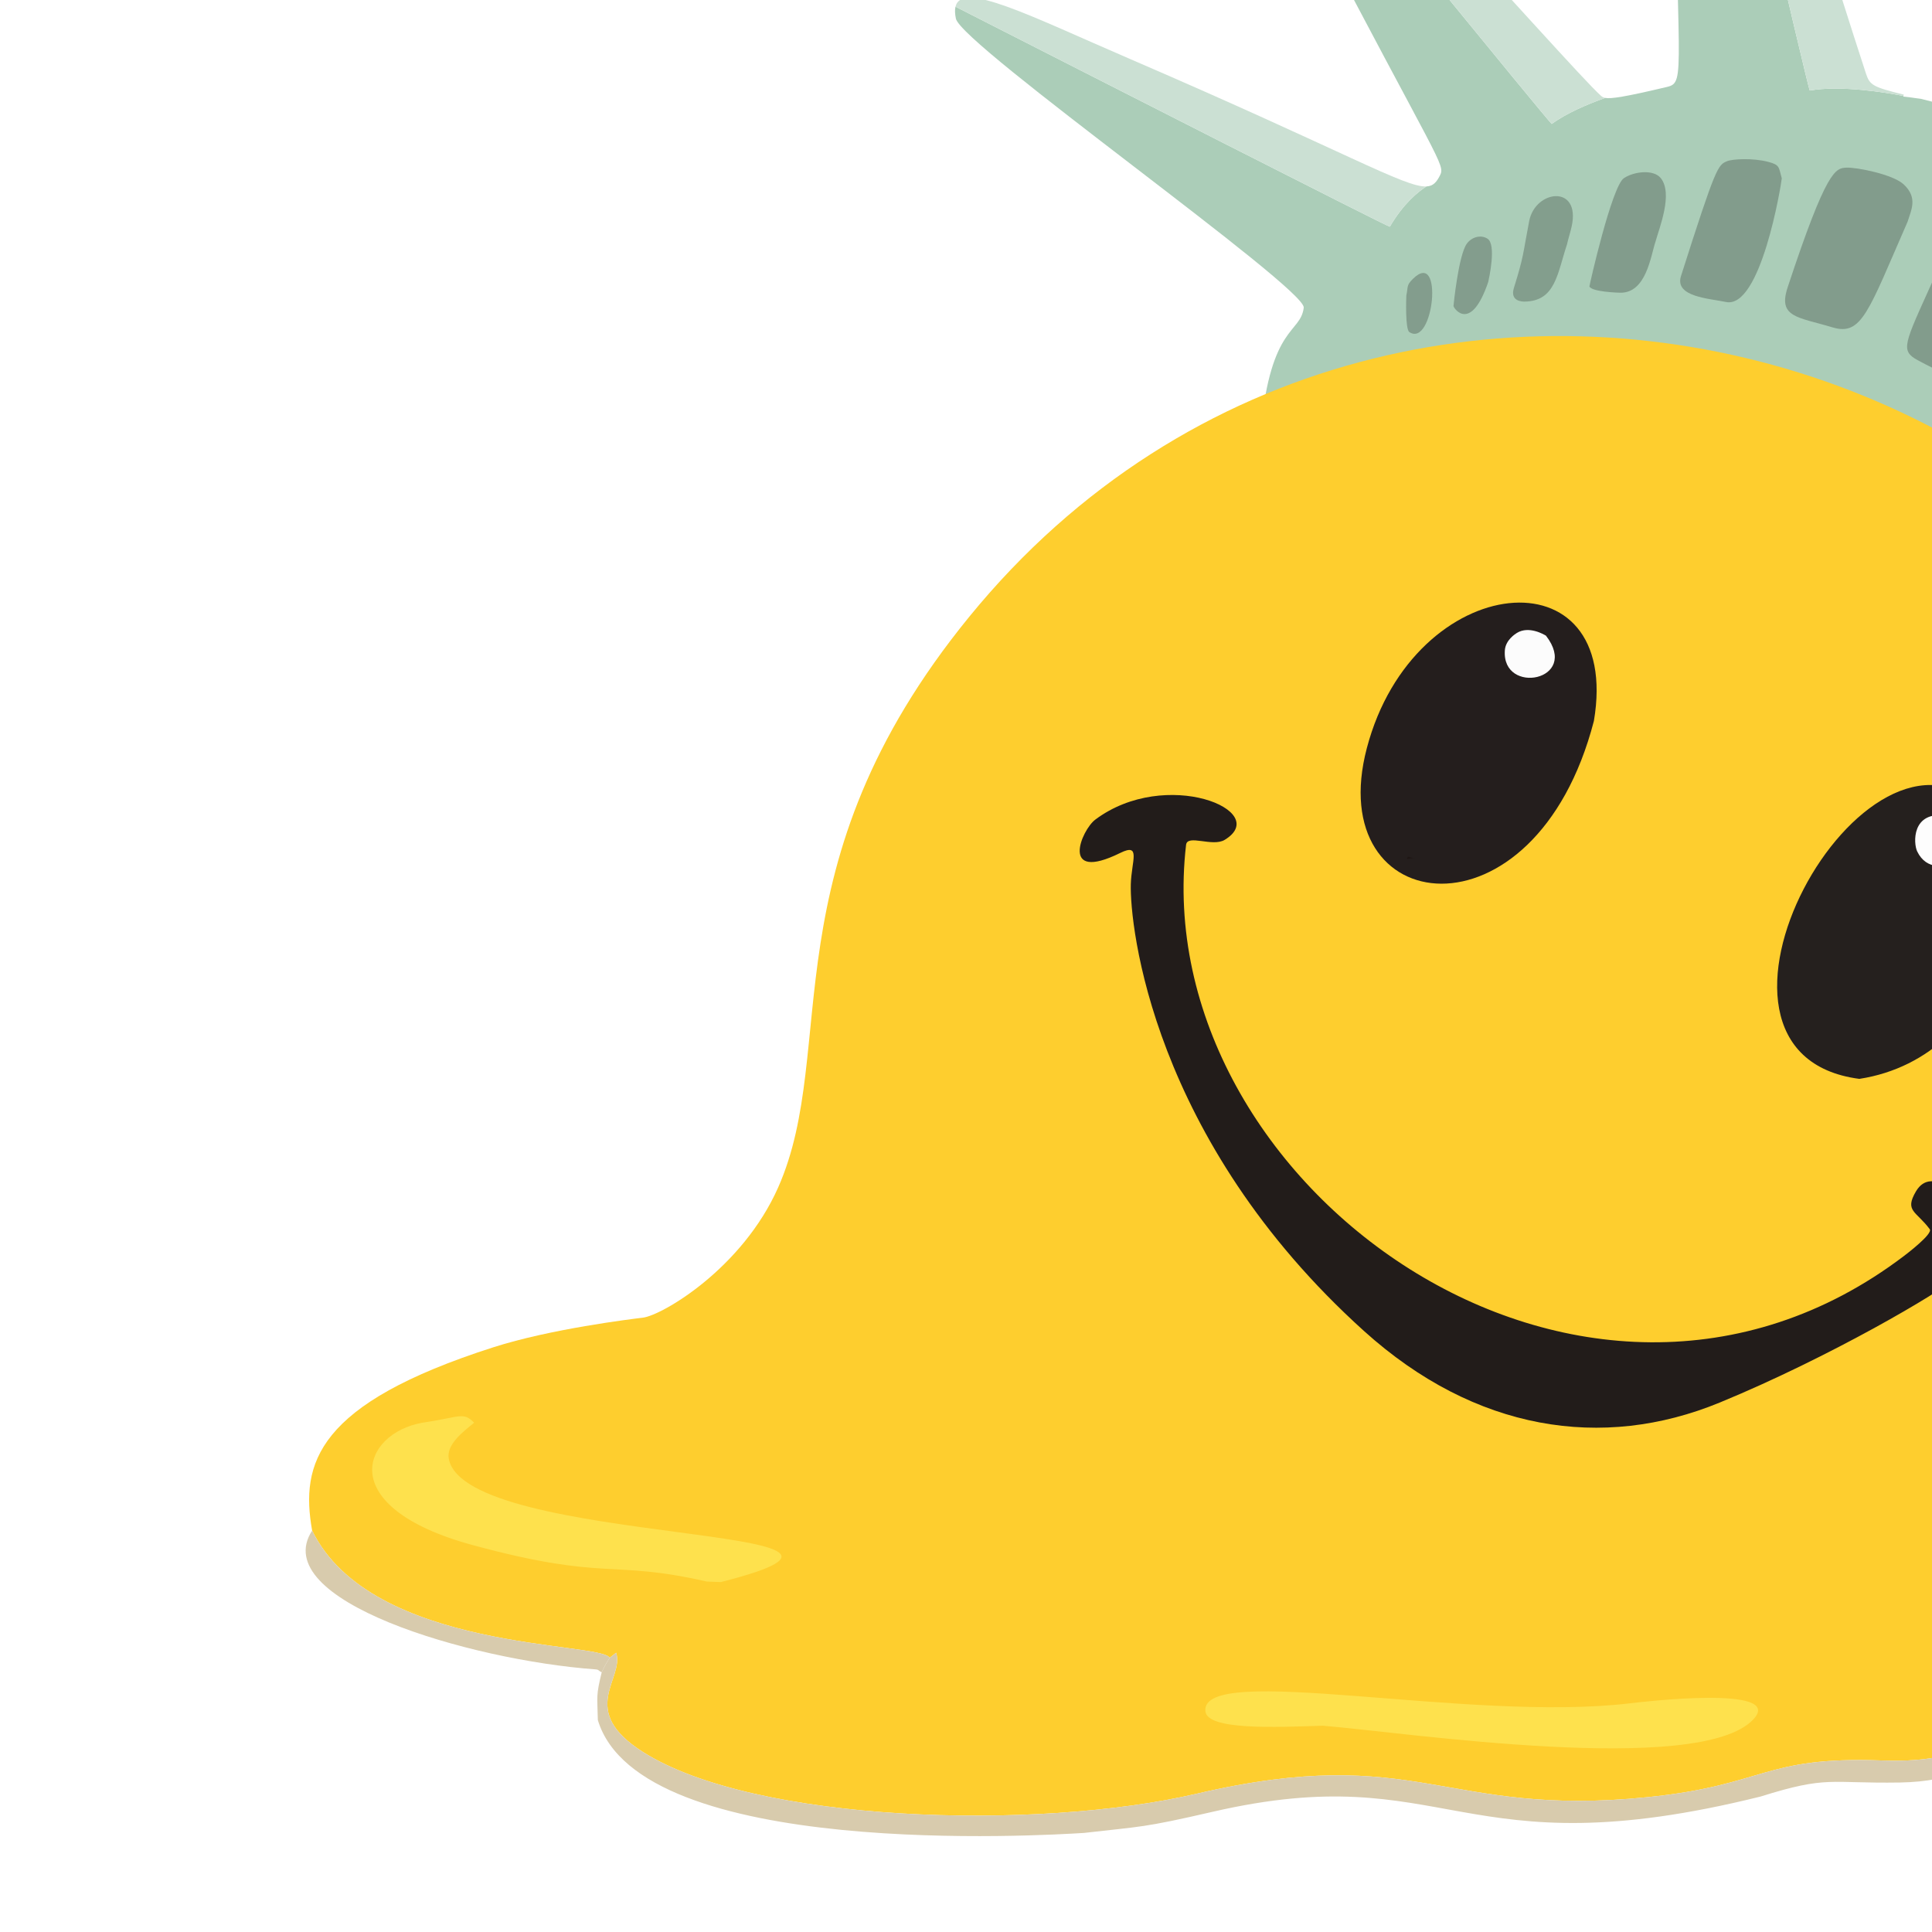
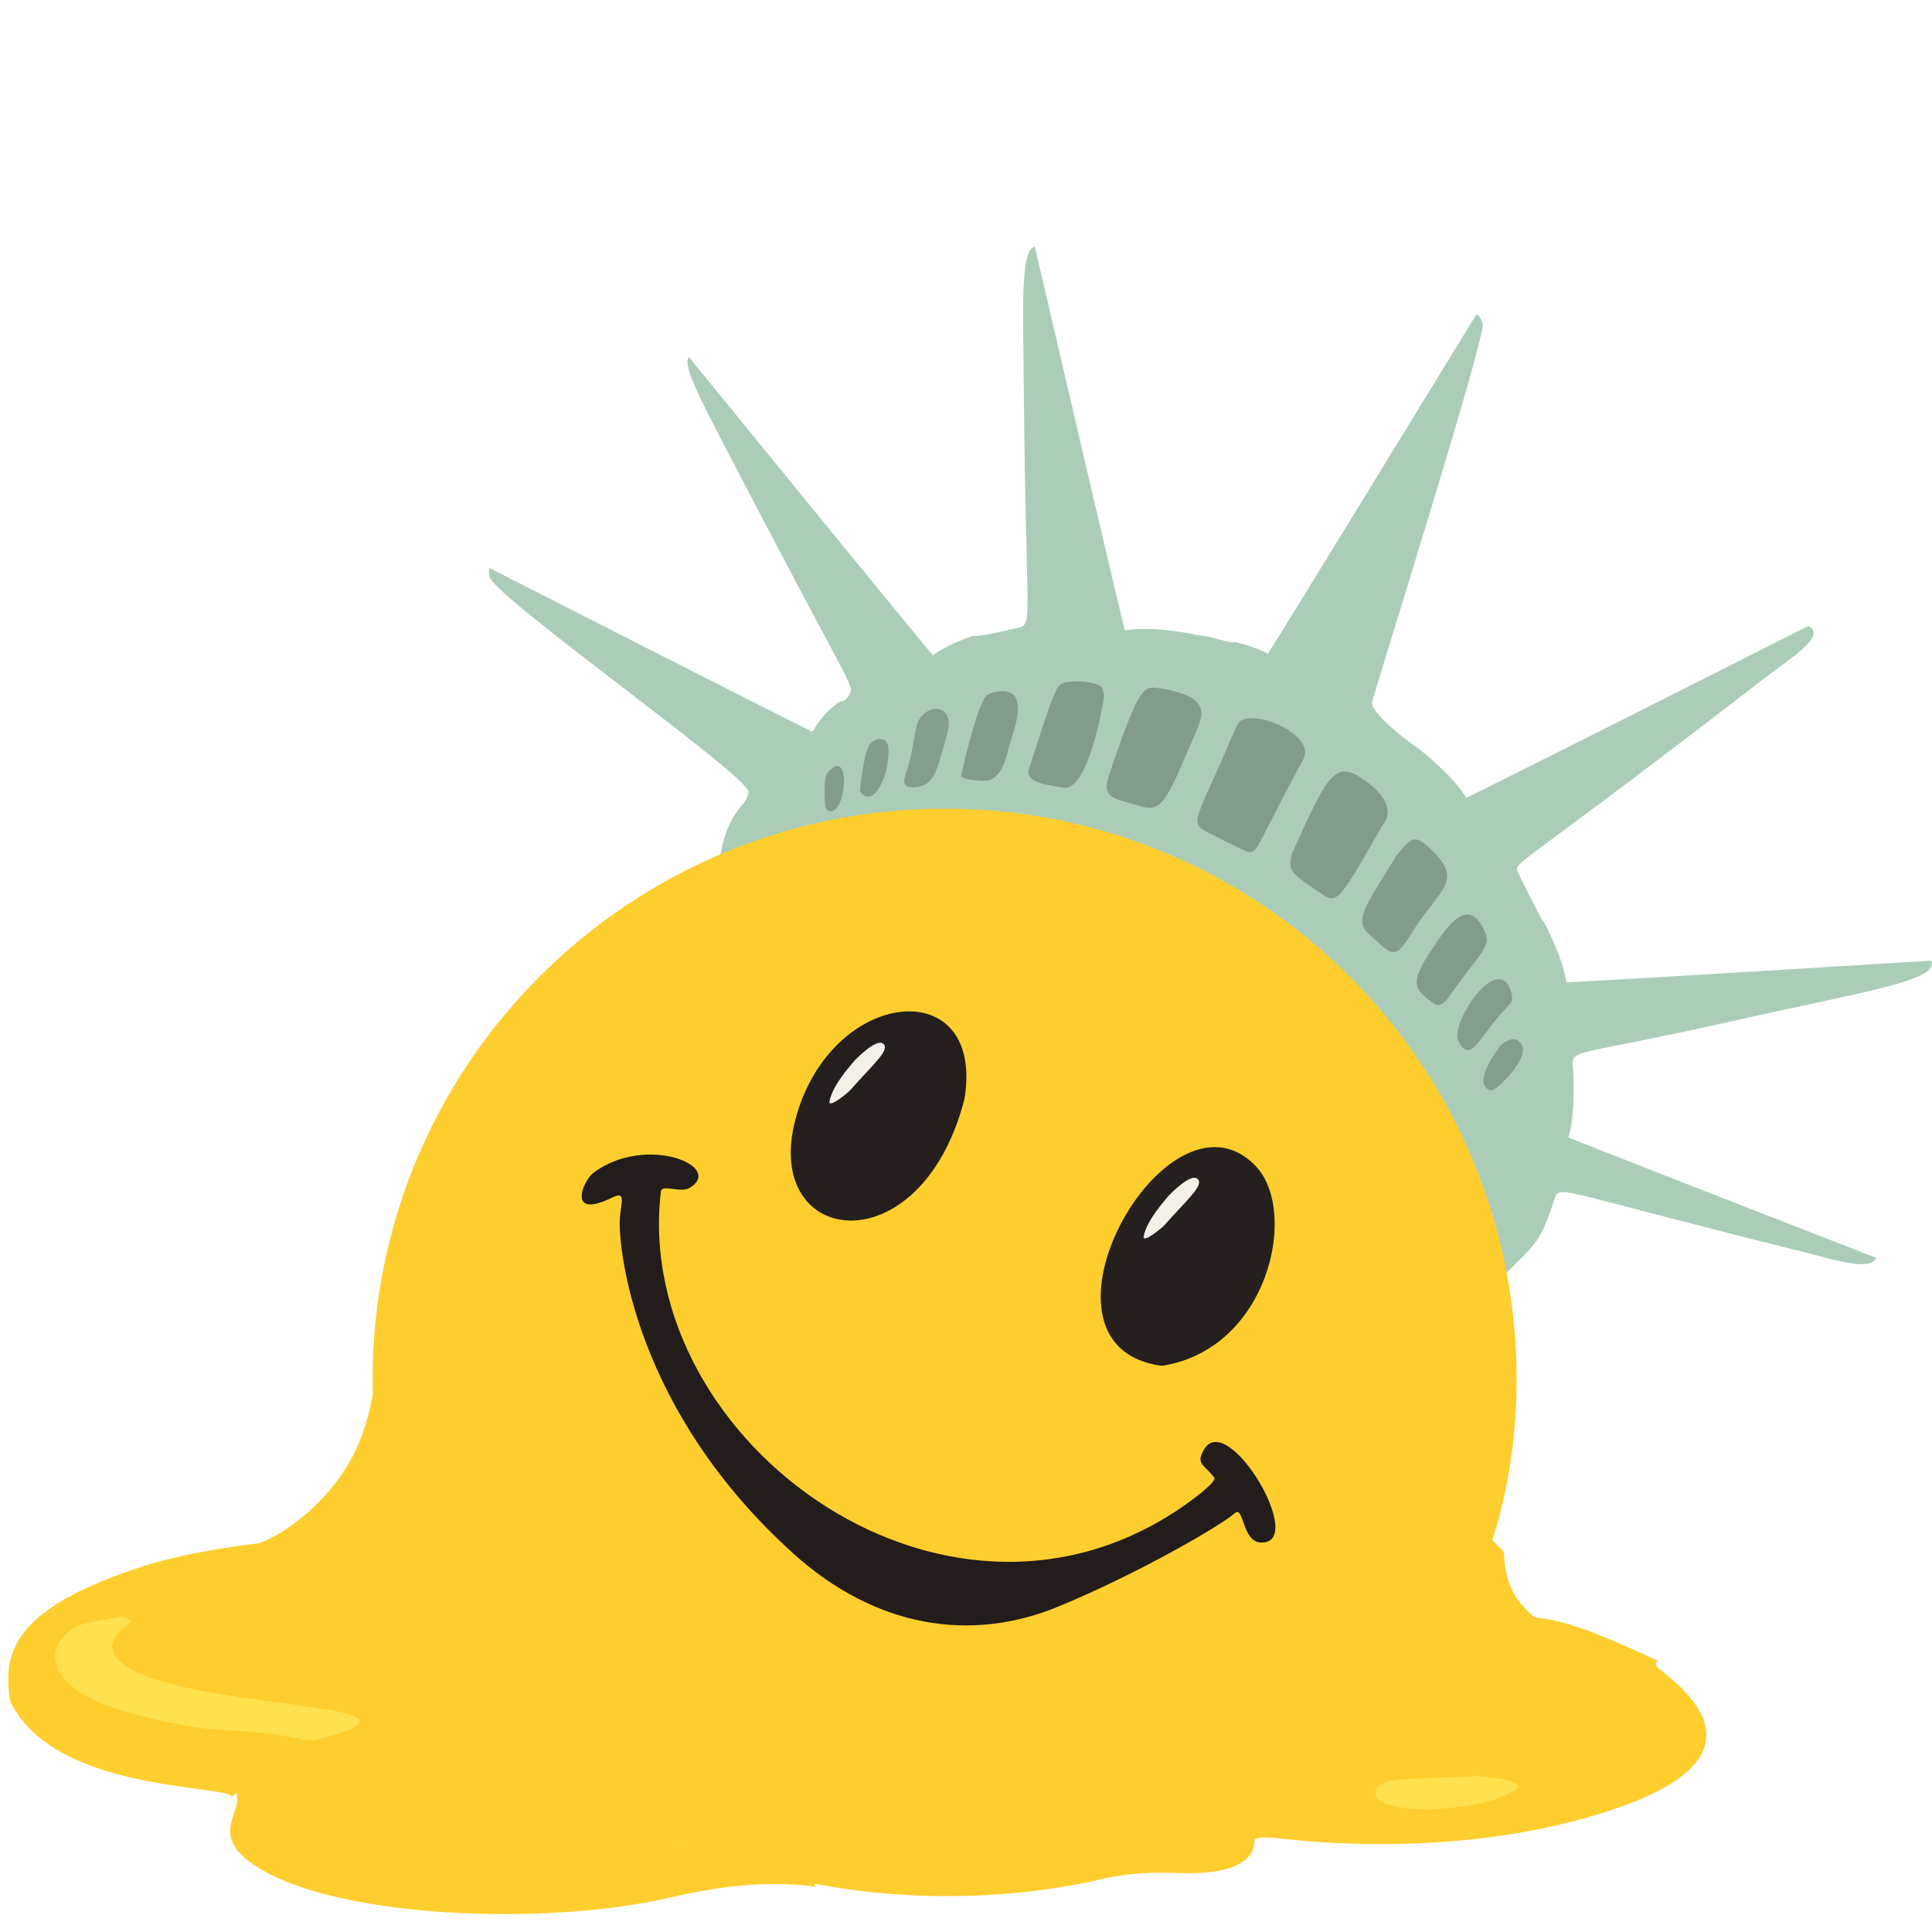
- <svg xmlns="http://www.w3.org/2000/svg" width="32" height="32" viewBox="-200 275 1250 1250" style="fill-rule:evenodd;clip-rule:evenodd;stroke-linejoin:round;stroke-miterlimit:2;overflow:hidden;">
-   <g transform="matrix(1,0,0,1,-429.0117,-1705.5)">
-     <g transform="matrix(1.572823,0.015539,-0.015539,1.572823,68.47555,-1791.941)">
-       <g transform="matrix(1.832551,0.416626,-0.416626,1.832551,95.35139,1692.707)">
-         <path d="M412.073,329.471C413.503,329.056 413.999,328.068 414.395,326.462C415.05,323.807 413.661,324.022 372.962,277.084C352.051,252.967 344.126,244.312 345.439,241.095C368.053,258.419 435.428,310.003 435.59,309.814C438.185,306.789 442.119,303.868 445.658,301.57C446.912,301.51 449.677,300.433 458.293,296.089C462.198,294.12 459.529,292.496 443.956,229.387C437.633,203.767 432.959,187.944 436.946,185.989C448.317,208.835 488.608,289.742 488.843,289.641C495.221,286.895 505.113,286.218 509.064,286.053L509.059,286.193C509.059,286.193 509.654,286.112 510.673,286.004L510.78,286.002L510.778,285.992C511.387,285.929 512.136,285.856 512.993,285.786C514.844,285.803 516.993,285.829 519.499,285.88C520.126,285.893 520.671,285.789 521.195,285.472C524.651,285.508 528.289,285.794 531.292,286.594C531.544,286.661 560.609,197.651 567.922,175.243C568.734,175.426 569.516,176.204 570.305,177.593C572.277,181.063 564.263,290.484 564.464,293.502C564.642,296.186 575.453,301.511 581.162,303.639C584.485,305.197 593.16,309.526 597.886,314.325C598.074,314.515 674.485,250.013 684.069,241.922C690.274,243.348 681.11,252.417 675.913,258.844C618.746,329.552 616.552,328.928 617.347,331.558C617.552,332.232 627.631,343.886 627.847,344.095C627.933,344.178 628.082,344.246 628.29,344.297C630.936,347.314 636.737,354.326 639.069,360.312C639.158,360.54 719.103,336.282 742.012,329.325C745.832,334.494 725.119,342.585 686.488,361.475C648.37,380.115 645.226,379.03 646.453,383.514C646.495,383.665 646.573,383.816 646.684,383.967C647.4,386.215 650.685,397.017 650.229,404.539C650.216,404.756 715.214,413.775 746.51,418.106C745.449,422.401 735.93,421.473 725.5,421.37C653.198,420.657 650.855,418.7 650.524,422.504C649.285,436.74 648.467,436.654 640.964,448.766C640.826,448.988 640.452,449.145 639.856,449.241C634.313,450.132 609.592,445.728 577.681,438.942C569.753,437.257 561.382,435.424 552.751,433.489C526.108,427.516 496.987,420.568 470.793,413.958C462.944,411.977 455.358,410.027 448.18,408.143C421.884,401.239 401.065,395.217 392.871,391.815C390.484,390.824 389.168,390.055 389.1,389.551C385.994,366.787 392.713,367.224 392.089,361.504C391.618,357.187 305.901,322.911 303.382,317.564C302.914,316.571 302.689,315.735 302.691,315.038C334.955,322.861 406.256,340.121 406.323,339.9C408.011,334.311 410.546,331.045 412.073,329.471Z" style="fill:rgb(171,205,184);" />
-         <g transform="matrix(1,0,0,1,1.177686,-2.840601)" opacity="0.25">
-           <path d="M524.138,323.445C525.076,317.998 525.885,313.026 526.387,311.453C528.185,305.824 549.82,308.901 547.445,317.485C539.719,345.408 541.191,347.601 537.501,347.49C536.986,347.475 525.046,344.747 523.583,344.228C519.913,342.928 520.85,340.735 524.138,323.445Z" style="fill:rgb(9,9,9);" />
-           <path d="M515.145,315.449C511.309,336.653 511.202,342.166 504.485,341.763C496.635,341.291 492.332,342.468 492.923,335.53C495.244,308.272 497.116,307.718 499.355,307.055C501.441,306.437 509.577,306.111 512.396,307.699C516.161,309.82 515.312,312.765 515.145,315.449Z" style="fill:rgb(8,8,8);" />
-           <path d="M580.65,338.553C583.398,333.05 583.955,330.845 589.311,333.855C601.637,340.781 595.916,344.367 590.98,357.675C590.395,359.25 589.901,360.858 589.311,362.43C586.922,368.788 584.686,366.214 578.691,363.148C572.977,360.224 574.551,356.769 580.65,338.553Z" style="fill:rgb(10,10,10);" />
-           <path d="M486.156,312.603C486.358,314.031 488.33,341.569 480.513,341.754C476.817,341.842 469.283,343.289 469.64,338.51C471.531,313.246 471.889,312.986 473.643,311.712C474.634,310.991 478.931,309.681 482.48,309.775C485.08,309.843 484.917,310.353 486.156,312.603Z" style="fill:rgb(8,9,8);" />
-           <path d="M595.874,366.629C598.237,360.657 602.205,344.226 610.071,352.925C614.714,358.059 611.705,358.997 605.281,375.411C605.144,375.761 603.803,379.188 601.567,378.294C594.393,375.423 593.989,374.102 595.874,366.629Z" style="fill:rgb(8,9,8);" />
-           <path d="M462.469,332.499C462.164,335.642 463.167,343.99 457.437,345.158C456.906,345.266 451.508,346.365 450.67,345.381C450.603,345.302 450.343,322.854 452.538,320.537C454.445,318.524 458.439,317.164 460.376,318.675C463.821,321.364 462.587,329.284 462.469,332.499Z" style="fill:rgb(8,9,8);" />
-           <path d="M443.764,337.52C443.173,344.239 444.203,350.236 437.59,351.873C437.297,351.945 434.449,352.65 434.662,349.502C435.175,341.922 434.854,342.013 434.531,334.499C434.23,327.471 443.692,324.023 443.849,333.494C443.872,334.836 443.742,336.178 443.764,337.52Z" style="fill:rgb(13,14,13);" />
-           <path d="M622.521,374.513C616.746,384.164 616.187,393.828 610.932,387.174C607.429,382.737 616.12,358.973 622.619,369.417C624.402,372.283 623.124,373.221 622.521,374.513Z" style="fill:rgb(15,16,14);" />
-           <path d="M623.472,385.482C623.716,385.184 625.86,382.575 627.62,383.031C634.315,384.767 626.002,397.729 624.182,399.036C623.3,399.669 617.33,399.577 623.472,385.482Z" style="fill:rgb(14,16,14);" />
-           <path d="M428.894,349.509C427.807,361.081 423.052,357.079 422.719,356.417C422.696,356.371 421.194,345.345 422.397,342.454C423.081,340.811 424.89,339.761 426.563,340.354C428.772,341.137 428.883,348.753 428.894,349.509Z" style="fill:rgb(10,11,12);" />
-           <path d="M412.14,356.554C412.088,354.512 411.606,354.415 412.725,352.639C417.763,344.644 420.607,366.337 414.643,364.195C413.582,363.814 412.265,357.185 412.14,356.554Z" style="fill:rgb(10,12,10);" />
-           <g transform="matrix(2.59544,0.047922,-0.047922,2.59544,-4897.956,-995.8012)">
-             <path d="M2108.127,477.616C2109.739,468.239 2110.146,466.2 2113.674,467.45C2118.947,469.318 2117.257,471.965 2117.233,472.053C2114.768,481.079 2114.529,481.963 2112.766,481.352C2108.486,479.867 2108.09,479.698 2108.127,477.616Z" style="fill:rgb(8,8,8);" />
+ <svg xmlns="http://www.w3.org/2000/svg" width="1400" height="1400" viewBox="0 0 1400 1400" style="fill-rule:evenodd;clip-rule:evenodd;stroke-linejoin:round;stroke-miterlimit:2;">
+   <g id="Melting-Pod-Logo" transform="matrix(1.310908,0.012951,-0.012951,1.310908,-294.5151,-2736.302)">
+     <g id="Crown" transform="matrix(1.832551,0.416626,-0.416626,1.832551,95.35139,1692.707)">
+       <path d="M412.073,329.471C413.503,329.056 413.999,328.068 414.395,326.462C415.05,323.807 413.661,324.022 372.962,277.084C352.051,252.967 344.126,244.312 345.439,241.095C368.053,258.419 435.428,310.003 435.59,309.814C438.185,306.789 442.119,303.868 445.658,301.57C446.912,301.51 449.677,300.433 458.293,296.089C462.198,294.12 459.529,292.496 443.956,229.387C437.633,203.767 432.959,187.944 436.946,185.989C448.317,208.835 488.608,289.742 488.843,289.641C495.221,286.895 505.113,286.218 509.064,286.053L509.059,286.193C509.059,286.193 509.654,286.112 510.673,286.004L510.78,286.002L510.778,285.992C511.387,285.929 512.136,285.856 512.993,285.786C514.844,285.803 516.993,285.829 519.499,285.88C520.126,285.893 520.671,285.789 521.195,285.472C524.651,285.508 528.289,285.794 531.292,286.594C531.544,286.661 560.609,197.651 567.922,175.243C568.734,175.426 569.516,176.204 570.305,177.593C572.277,181.063 564.263,290.484 564.464,293.502C564.642,296.186 575.453,301.511 581.162,303.639C584.485,305.197 593.16,309.526 597.886,314.325C598.074,314.515 674.485,250.013 684.069,241.922C690.274,243.348 681.11,252.417 675.913,258.844C618.746,329.552 616.552,328.928 617.347,331.558C617.552,332.232 627.631,343.886 627.847,344.095C627.933,344.178 628.082,344.246 628.29,344.297C630.936,347.314 636.737,354.326 639.069,360.312C639.158,360.54 719.103,336.282 742.012,329.325C745.832,334.494 725.119,342.585 686.488,361.475C648.37,380.115 645.226,379.03 646.453,383.514C646.495,383.665 646.573,383.816 646.684,383.967C647.4,386.215 650.685,397.017 650.229,404.539C650.216,404.756 715.214,413.775 746.51,418.106C745.449,422.401 735.93,421.473 725.5,421.37C653.198,420.657 650.855,418.7 650.524,422.504C649.285,436.74 648.467,436.654 640.964,448.766C640.826,448.988 640.452,449.145 639.856,449.241C634.313,450.132 609.592,445.728 577.681,438.942C569.753,437.257 561.382,435.424 552.751,433.489C526.108,427.516 496.987,420.568 470.793,413.958C462.944,411.977 455.358,410.027 448.18,408.143C421.884,401.239 401.065,395.217 392.871,391.815C390.484,390.824 389.168,390.055 389.1,389.551C385.994,366.787 392.713,367.224 392.089,361.504C391.618,357.187 305.901,322.911 303.382,317.564C302.914,316.571 302.689,315.735 302.691,315.038C334.955,322.861 406.256,340.121 406.323,339.9C408.011,334.311 410.546,331.045 412.073,329.471Z" style="fill:rgb(171,205,184);" />
+       <clipPath id="_clip1">
+         <path d="M412.073,329.471C413.503,329.056 413.999,328.068 414.395,326.462C415.05,323.807 413.661,324.022 372.962,277.084C352.051,252.967 344.126,244.312 345.439,241.095C368.053,258.419 435.428,310.003 435.59,309.814C438.185,306.789 442.119,303.868 445.658,301.57C446.912,301.51 449.677,300.433 458.293,296.089C462.198,294.12 459.529,292.496 443.956,229.387C437.633,203.767 432.959,187.944 436.946,185.989C448.317,208.835 488.608,289.742 488.843,289.641C495.221,286.895 505.113,286.218 509.064,286.053L509.059,286.193C509.059,286.193 509.654,286.112 510.673,286.004L510.78,286.002L510.778,285.992C511.387,285.929 512.136,285.856 512.993,285.786C514.844,285.803 516.993,285.829 519.499,285.88C520.126,285.893 520.671,285.789 521.195,285.472C524.651,285.508 528.289,285.794 531.292,286.594C531.544,286.661 560.609,197.651 567.922,175.243C568.734,175.426 569.516,176.204 570.305,177.593C572.277,181.063 564.263,290.484 564.464,293.502C564.642,296.186 575.453,301.511 581.162,303.639C584.485,305.197 593.16,309.526 597.886,314.325C598.074,314.515 674.485,250.013 684.069,241.922C690.274,243.348 681.11,252.417 675.913,258.844C618.746,329.552 616.552,328.928 617.347,331.558C617.552,332.232 627.631,343.886 627.847,344.095C627.933,344.178 628.082,344.246 628.29,344.297C630.936,347.314 636.737,354.326 639.069,360.312C639.158,360.54 719.103,336.282 742.012,329.325C745.832,334.494 725.119,342.585 686.488,361.475C648.37,380.115 645.226,379.03 646.453,383.514C646.495,383.665 646.573,383.816 646.684,383.967C647.4,386.215 650.685,397.017 650.229,404.539C650.216,404.756 715.214,413.775 746.51,418.106C745.449,422.401 735.93,421.473 725.5,421.37C653.198,420.657 650.855,418.7 650.524,422.504C649.285,436.74 648.467,436.654 640.964,448.766C640.826,448.988 640.452,449.145 639.856,449.241C634.313,450.132 609.592,445.728 577.681,438.942C569.753,437.257 561.382,435.424 552.751,433.489C526.108,427.516 496.987,420.568 470.793,413.958C462.944,411.977 455.358,410.027 448.18,408.143C421.884,401.239 401.065,395.217 392.871,391.815C390.484,390.824 389.168,390.055 389.1,389.551C385.994,366.787 392.713,367.224 392.089,361.504C391.618,357.187 305.901,322.911 303.382,317.564C302.914,316.571 302.689,315.735 302.691,315.038C334.955,322.861 406.256,340.121 406.323,339.9C408.011,334.311 410.546,331.045 412.073,329.471Z" />
+       </clipPath>
+       <g clip-path="url(#_clip1)">
+         <g id="Crown-Headband" transform="matrix(1,0,0,1,1.177686,-2.840601)">
+           <g opacity="0.25">
+             <path d="M524.138,323.445C525.076,317.998 525.885,313.026 526.387,311.453C528.185,305.824 549.82,308.901 547.445,317.485C539.719,345.408 541.191,347.601 537.501,347.49C536.986,347.475 525.046,344.747 523.583,344.228C519.913,342.928 520.85,340.735 524.138,323.445Z" style="fill:rgb(9,9,9);" />
+             <path d="M515.145,315.449C511.309,336.653 511.202,342.166 504.485,341.763C496.635,341.291 492.332,342.468 492.923,335.53C495.244,308.272 497.116,307.718 499.355,307.055C501.441,306.437 509.577,306.111 512.396,307.699C516.161,309.82 515.312,312.765 515.145,315.449Z" style="fill:rgb(8,8,8);" />
+             <path d="M580.65,338.553C583.398,333.05 583.955,330.845 589.311,333.855C601.637,340.781 595.916,344.367 590.98,357.675C590.395,359.25 589.901,360.858 589.311,362.43C586.922,368.788 584.686,366.214 578.691,363.148C572.977,360.224 574.551,356.769 580.65,338.553Z" style="fill:rgb(10,10,10);" />
+             <path d="M486.156,312.603C486.358,314.031 488.33,341.569 480.513,341.754C476.817,341.842 469.283,343.289 469.64,338.51C471.531,313.246 471.889,312.986 473.643,311.712C474.634,310.991 478.931,309.681 482.48,309.775C485.08,309.843 484.917,310.353 486.156,312.603Z" style="fill:rgb(8,9,8);" />
+             <path d="M595.874,366.629C598.237,360.657 602.205,344.226 610.071,352.925C614.714,358.059 611.705,358.997 605.281,375.411C605.144,375.761 603.803,379.188 601.567,378.294C594.393,375.423 593.989,374.102 595.874,366.629Z" style="fill:rgb(8,9,8);" />
+             <path d="M462.469,332.499C462.164,335.642 463.167,343.99 457.437,345.158C456.906,345.266 451.508,346.365 450.67,345.381C450.603,345.302 450.343,322.854 452.538,320.537C454.445,318.524 458.439,317.164 460.376,318.675C463.821,321.364 462.587,329.284 462.469,332.499Z" style="fill:rgb(8,9,8);" />
+             <path d="M443.764,337.52C443.173,344.239 444.203,350.236 437.59,351.873C437.297,351.945 434.449,352.65 434.662,349.502C435.175,341.922 434.854,342.013 434.531,334.499C434.23,327.471 443.692,324.023 443.849,333.494C443.872,334.836 443.742,336.178 443.764,337.52Z" style="fill:rgb(13,14,13);" />
+             <path d="M622.521,374.513C616.746,384.164 616.187,393.828 610.932,387.174C607.429,382.737 616.12,358.973 622.619,369.417C624.402,372.283 623.124,373.221 622.521,374.513Z" style="fill:rgb(15,16,14);" />
+             <path d="M623.472,385.482C623.716,385.184 625.86,382.575 627.62,383.031C634.315,384.767 626.002,397.729 624.182,399.036C623.3,399.669 617.33,399.577 623.472,385.482Z" style="fill:rgb(14,16,14);" />
+             <path d="M428.894,349.509C427.807,361.081 423.052,357.079 422.719,356.417C422.696,356.371 421.194,345.345 422.397,342.454C423.081,340.811 424.89,339.761 426.563,340.354C428.772,341.137 428.883,348.753 428.894,349.509Z" style="fill:rgb(10,11,12);" />
+             <path d="M412.14,356.554C412.088,354.512 411.606,354.415 412.725,352.639C417.763,344.644 420.607,366.337 414.643,364.195C413.582,363.814 412.265,357.185 412.14,356.554Z" style="fill:rgb(10,12,10);" />
+             <g transform="matrix(2.59544,0.047922,-0.047922,2.59544,-4897.956,-995.8012)">
+               <path d="M2108.127,477.616C2109.739,468.239 2110.146,466.2 2113.674,467.45C2118.947,469.318 2117.257,471.965 2117.233,472.053C2114.768,481.079 2114.529,481.963 2112.766,481.352C2108.486,479.867 2108.09,479.698 2108.127,477.616Z" style="fill:rgb(8,8,8);" />
+             </g>
          </g>
        </g>
-         <g transform="matrix(0.518869,-0.117964,0.117964,0.518869,-249.1527,-867.0445)">
+         <g id="Crown-Highlights" transform="matrix(0.518869,-0.117964,0.117964,0.518869,-249.1527,-867.0445)">
          <g transform="matrix(1,0,0,1,-572.6125,698.9476)">
            <path d="M1693.074,1966.825C1693.449,1971.241 1694.97,1992.406 1691,2006C1690.886,2006.391 1806.24,2050.001 1861.788,2070.975C1862.198,2070.159 1862.448,2069.184 1862.521,2068.033C1863.144,2058.283 1857.885,2060.228 1707.743,1978.039C1706.491,1977.354 1694.88,1970.998 1693.074,1966.825Z" style="fill:rgb(203,224,211);" />
          </g>
          <g transform="matrix(0.908079,-0.418799,0.418799,0.908079,-1259.31,1505.832)">
            <path d="M1693.294,1969.793C1693.778,1977.319 1694.385,1994.411 1691,2006C1690.871,2006.441 1837.753,2061.907 1879.85,2077.793C1879.871,2076.66 1879.542,2075.319 1878.861,2073.752C1873.678,2061.829 1703.058,1982.063 1693.294,1969.793Z" style="fill:rgb(203,224,211);" />
          </g>
          <g transform="matrix(0.668691,-0.74354,0.74354,0.668691,-1562.247,2433.749)">
            <path d="M1693.224,1968.769C1693.71,1975.65 1694.548,1993.849 1691,2006C1690.859,2006.483 1866.683,2072.827 1888.737,2081.146C1888.638,2080.807 1888.516,2080.451 1888.37,2080.079C1888.271,2079.826 1888.108,2079.551 1887.884,2079.257L1884.092,2075.918C1876.409,2070.375 1859.526,2061.577 1840.46,2050.936C1828.801,2044.884 1695.428,1975.651 1694.831,1975.078C1694.332,1974.601 1693.752,1972.206 1693.224,1968.769Z" style="fill:rgb(203,224,211);" />
          </g>
          <g transform="matrix(0.203965,-1.061786,1.0246,0.196822,-1450.684,3839.91)">
            <path d="M1693.541,1987.891C1693.276,1994.111 1692.564,2000.643 1691,2006C1690.868,2006.45 1843.79,2064.186 1882.286,2078.713C1883.983,2071.962 1863.345,2063.246 1823.592,2045.767C1720.237,2000.324 1697.281,1994.803 1693.541,1987.891Z" style="fill:rgb(203,224,211);" />
          </g>
          <g transform="matrix(0.119707,-1.074552,-1.036919,-0.115514,2748.145,4475.942)">
            <path d="M1693.246,1969.081C1693.734,1976.187 1694.496,1994.029 1691,2006C1690.871,2006.443 1838.48,2062.181 1880.16,2077.91C1880.685,2076.388 1880.163,2074.348 1878.524,2071.693C1874.012,2064.381 1771.518,2019.42 1699.96,1984.795C1695.713,1982.74 1695.234,1981.362 1693.763,1969L1693.246,1969.081Z" style="fill:rgb(203,224,211);" />
          </g>
          <g transform="matrix(-0.36494,-1.017748,-0.982104,0.352159,3351.729,3456.516)">
            <path d="M1693.669,1982.726C1693.61,1990.324 1693.007,1999.129 1691,2006C1690.875,2006.429 1829.449,2058.77 1875.975,2076.331C1876.729,2075.225 1876.707,2073.711 1876.091,2071.745C1872.6,2060.587 1707.819,1991.592 1695.051,1984.069C1694.546,1983.771 1694.101,1983.509 1693.669,1982.726Z" style="fill:rgb(203,224,211);" />
          </g>
          <g transform="matrix(-0.744853,-0.7837,-0.756253,0.718767,3474.937,2368.266)">
            <path d="M1864.895,2072.148C1870.513,2063.336 1843.295,2053.244 1805.032,2035.843C1722.832,1998.461 1698.057,1991.173 1692.723,1984.623C1693.417,1988.506 1693.94,1995.934 1691,2006C1690.884,2006.399 1810.676,2051.677 1864.895,2072.148Z" style="fill:rgb(203,224,211);" />
          </g>
        </g>
      </g>
-       <g transform="matrix(1.503906,0,0,1.503906,214.3875,2099.948)">
-         <path d="M488.272,661.537C488.329,663.974 488.585,674.838 460.514,674.108C427.844,673.258 428.993,681.155 396.527,684.779C340.876,690.99 333.715,670.329 273.383,685.015C229.229,695.762 152.422,694.151 121.712,675.18C103.443,663.894 116.463,655.208 114.045,648.058L112.295,649.461C109.787,645.01 47.14,648.504 30.57,615.481C27.118,597.093 31.462,580.812 79.605,564.863C95.33,559.653 117.162,556.782 120.473,556.346C125.67,555.663 147.487,542.69 157.118,520.329C173.556,482.163 152.827,432.546 207.834,363.754C324.841,217.425 568.861,287.184 583.756,480.478C587.583,530.144 566.965,559.671 589.671,578.226C592.686,580.689 594.773,575.351 635.607,594.292C635.585,595.315 634.445,595.318 635.559,596.5C640.095,601.315 689.204,630.878 605.523,653.587C556.091,667.001 507.086,661.991 498.552,661.118C488.836,660.125 488.927,661.313 488.272,661.537Z" style="fill:rgb(254,206,46);" />
+     </g>
+     <g id="Face" transform="matrix(1.503906,0,0,1.503906,214.3875,2099.948)">
+       <path id="Left-Lobe-1" d="M114.332,650.663C114.401,649.772 114.331,648.904 114.045,648.058L112.295,649.461C109.787,645.01 47.14,648.504 30.57,615.481C27.118,597.093 31.462,580.812 79.605,564.863C95.33,559.653 117.162,556.782 120.473,556.346C125.67,555.663 147.487,542.69 157.118,520.329C159.691,514.355 161.353,508.102 162.538,501.538C172.032,493.772 176.3,490.663 189.322,489.562C191.21,490.224 189.439,491.348 189.317,491.425C189.308,491.43 189.309,491.43 189.317,491.425C215.295,476.597 263.677,545.805 276.375,550.819C279.024,551.865 283.651,584.578 280.181,595.705C276.258,608.282 274.19,607.117 228.436,652.846C174.928,648.336 149.695,660.346 138.54,652.838C138.345,652.707 125.757,649.606 114.332,650.663Z" style="fill:rgb(254,206,46);" />
+       <clipPath id="_clip2">
+         <path d="M114.332,650.663C114.401,649.772 114.331,648.904 114.045,648.058L112.295,649.461C109.787,645.01 47.14,648.504 30.57,615.481C27.118,597.093 31.462,580.812 79.605,564.863C95.33,559.653 117.162,556.782 120.473,556.346C125.67,555.663 147.487,542.69 157.118,520.329C159.691,514.355 161.353,508.102 162.538,501.538C172.032,493.772 176.3,490.663 189.322,489.562C191.21,490.224 189.439,491.348 189.317,491.425C189.308,491.43 189.309,491.43 189.317,491.425C215.295,476.597 263.677,545.805 276.375,550.819C279.024,551.865 283.651,584.578 280.181,595.705C276.258,608.282 274.19,607.117 228.436,652.846C174.928,648.336 149.695,660.346 138.54,652.838C138.345,652.707 125.757,649.606 114.332,650.663Z" />
+       </clipPath>
+       <g clip-path="url(#_clip2)">
+         <path id="Highlight-Right" d="M60.563,585.658C70.905,584.006 71.566,582.509 74.592,585.546C71.498,588.094 66.975,591.624 67.749,595.478C72.584,619.58 204.409,612.093 142.503,628.449C138.819,628.334 138.835,628.392 138.524,628.325C112.111,622.582 111.255,628.576 74.604,619.033C35.946,608.968 44.02,588.615 60.563,585.658Z" style="fill:rgb(254,225,77);" />
+         <path id="Highlight-Center" d="M307.501,666.11C294.599,666.664 275.988,667.687 275.368,662.519C273.737,648.919 347.371,664.884 391.469,659.154C394.167,658.803 434.173,653.604 425.223,663.25C410.587,679.026 330.06,667.729 307.501,666.11Z" style="fill:rgb(254,225,77);" />
+         <path d="M553.528,649.806C551.804,649.837 533.651,650.165 532.644,644.486C531.415,637.558 546.748,639.062 569.498,637.441C571.607,637.29 588.764,638.876 584.124,642.105C575.032,648.432 559.113,649.171 553.528,649.806Z" style="fill:rgb(254,225,77);" />
+         <path d="M60.563,585.658C70.905,584.006 71.566,582.509 74.592,585.546C71.498,588.094 66.975,591.624 67.749,595.478C72.584,619.58 204.409,612.093 142.503,628.449C138.819,628.334 138.835,628.392 138.524,628.325C112.111,622.582 111.255,628.576 74.604,619.033C35.946,608.968 44.02,588.615 60.563,585.658Z" style="fill:rgb(254,225,77);" />
+         <path d="M307.501,666.11C294.599,666.664 275.988,667.687 275.368,662.519C273.737,648.919 347.371,664.884 391.469,659.154C394.167,658.803 434.173,653.604 425.223,663.25C410.587,679.026 330.06,667.729 307.501,666.11Z" style="fill:rgb(254,225,77);" />
+       </g>
+       <path id="Left-Lobe-2" d="M327.103,680.413C313.399,678.918 297.716,679.092 273.383,685.015C229.229,695.762 152.422,694.151 121.712,675.18C103.443,663.894 116.463,655.208 114.045,648.058L113.364,648.604C114.835,646.534 116.369,644.017 117.941,640.767C121.76,632.865 158.708,585.326 181.195,577.064C200.86,569.84 201.58,572.995 221.425,566.103C237.767,560.428 271.247,561.496 281.525,568.548C293.201,576.559 292.931,576.761 293.005,577.302C298.289,615.81 306.186,612.976 312.104,628.015C312.882,629.991 309.104,630.617 316.808,654.145C317.951,657.636 316.782,666.232 322.386,673.05C324.678,675.838 326.257,678.223 327.103,680.413Z" style="fill:rgb(254,206,46);" />
+       <clipPath id="_clip3">
+         <path d="M327.103,680.413C313.399,678.918 297.716,679.092 273.383,685.015C229.229,695.762 152.422,694.151 121.712,675.18C103.443,663.894 116.463,655.208 114.045,648.058L113.364,648.604C114.835,646.534 116.369,644.017 117.941,640.767C121.76,632.865 158.708,585.326 181.195,577.064C200.86,569.84 201.58,572.995 221.425,566.103C237.767,560.428 271.247,561.496 281.525,568.548C293.201,576.559 292.931,576.761 293.005,577.302C298.289,615.81 306.186,612.976 312.104,628.015C312.882,629.991 309.104,630.617 316.808,654.145C317.951,657.636 316.782,666.232 322.386,673.05C324.678,675.838 326.257,678.223 327.103,680.413Z" />
+       </clipPath>
+       <g clip-path="url(#_clip3)">
        <path d="M60.563,585.658C70.905,584.006 71.566,582.509 74.592,585.546C71.498,588.094 66.975,591.624 67.749,595.478C72.584,619.58 204.409,612.093 142.503,628.449C138.819,628.334 138.835,628.392 138.524,628.325C112.111,622.582 111.255,628.576 74.604,619.033C35.946,608.968 44.02,588.615 60.563,585.658Z" style="fill:rgb(254,225,77);" />
        <path d="M307.501,666.11C294.599,666.664 275.988,667.687 275.368,662.519C273.737,648.919 347.371,664.884 391.469,659.154C394.167,658.803 434.173,653.604 425.223,663.25C410.587,679.026 330.06,667.729 307.501,666.11Z" style="fill:rgb(254,225,77);" />
        <path d="M553.528,649.806C551.804,649.837 533.651,650.165 532.644,644.486C531.415,637.558 546.748,639.062 569.498,637.441C571.607,637.29 588.764,638.876 584.124,642.105C575.032,648.432 559.113,649.171 553.528,649.806Z" style="fill:rgb(254,225,77);" />
-         <path d="M635.607,594.292C636.476,594.842 663.423,606.485 655.81,629.604C647.431,655.05 567.498,676.624 498.505,667.457C492.82,666.701 491.885,666.223 489.323,671.391C489.323,671.391 487.351,673.894 487.18,674.111C486.573,674.478 481.056,679.684 465.48,680.09C446.096,680.594 445.862,678.324 427.434,684.304C344.938,705.651 342.083,674.414 277.592,689.959C258.329,694.602 258.327,694.09 242.457,696.085C231.567,696.858 121.142,704.697 109.222,666.53C109.007,659.822 108.64,659.921 110.151,653.452C110.291,653.118 110.922,651.619 112.295,649.461L114.045,648.058C116.463,655.208 103.443,663.894 121.712,675.18C152.422,694.151 229.229,695.762 273.383,685.015C333.715,670.329 340.876,690.99 396.527,684.779C428.993,681.155 427.844,673.258 460.514,674.108C488.585,674.838 488.329,663.974 488.272,661.537C488.927,661.313 488.836,660.125 498.552,661.118C507.086,661.991 556.091,667.001 605.523,653.587C689.204,630.878 640.095,601.315 635.559,596.5C634.445,595.318 635.585,595.315 635.607,594.292Z" style="fill:rgb(216,203,173);" />
-         <path d="M30.57,615.481C47.14,648.504 109.787,645.01 112.295,649.461C110.922,651.619 110.291,653.118 110.151,653.452C109.156,653 109.427,652.733 108.431,652.67C73.768,650.476 18.385,634.631 30.57,615.481Z" style="fill:rgb(216,203,173);" />
-         <path d="M479.681,541.749C475.464,545.752 445.159,563.981 415.183,576.663C383.267,590.165 348.347,585.125 317.761,558.087C258.971,506.115 252.537,447.533 252.731,436.504C252.845,430.099 255.49,425.057 249.741,427.962C233.176,436.331 239.073,421.784 242.847,418.904C262.004,404.28 291.259,416.082 278.277,424.1C274.972,426.142 268.057,422.586 267.74,425.56C257.84,518.481 377.976,603.594 465.183,536.079C465.827,535.58 473.124,529.931 472.173,528.675C468.413,523.708 465.147,523.852 468.303,518.365C476.893,503.431 506.842,552.891 489.492,552.334C482.446,552.108 483.263,538.348 479.681,541.749Z" style="fill:rgb(34,28,26);" />
-         <path d="M452.51,487.751C398.563,481.275 453.309,380.707 486.147,413.871C502.394,430.278 491.721,481.322 452.51,487.751Z" style="fill:rgb(37,32,30);" />
-         <path d="M475.496,415.513C489.934,422.888 472.847,435.814 467.722,425.389C466.623,423.153 466.091,414.302 475.496,415.513Z" style="fill:rgb(253,253,253);" />
-         <path d="M378.944,390.585C363.486,452.681 305.039,445.584 316.92,398.602C329.321,349.567 386.407,343.624 378.944,390.585Z" style="fill:rgb(36,30,29);" />
-         <path d="M365.603,367.38C375.236,379.63 353.616,383.917 354.401,371.488C354.579,368.665 357.242,366.97 357.631,366.723C360.893,364.646 365.05,367.059 365.603,367.38Z" style="fill:rgb(252,252,252);" />
-         <path d="M330.414,428.724C328.989,428.339 327.619,429.479 328.477,428.201C328.477,428.201 330.259,428.682 330.414,428.724Z" style="fill:rgb(30,22,20);" />
+       </g>
+       <path id="Right-Lobe-1" d="M578.861,554.824C579.179,564.17 581.865,571.846 589.671,578.226C592.686,580.689 594.773,575.351 635.607,594.292C635.585,595.315 634.445,595.318 635.559,596.5C640.095,601.315 689.204,630.878 605.523,653.587C556.091,667.001 507.086,661.991 498.552,661.118C488.836,660.125 488.927,661.313 488.272,661.537C488.329,663.974 488.585,674.838 460.514,674.108C448.115,673.785 440.588,674.722 434.245,676.208C436.182,667.281 429.5,654.862 426.898,653.477C420.375,650.004 420.104,651.332 413.378,647.845C408.821,645.483 405.123,617.799 403.729,615.421C391.536,594.617 431.77,555.975 433.885,552.345C445.016,533.239 492.707,536.031 498.357,534.662C503.145,533.501 507.613,532.419 559.882,537.551C564.384,537.993 569.564,546.128 578.861,554.824Z" style="fill:rgb(254,206,46);" />
+       <clipPath id="_clip4">
+         <path d="M578.861,554.824C579.179,564.17 581.865,571.846 589.671,578.226C592.686,580.689 594.773,575.351 635.607,594.292C635.585,595.315 634.445,595.318 635.559,596.5C640.095,601.315 689.204,630.878 605.523,653.587C556.091,667.001 507.086,661.991 498.552,661.118C488.836,660.125 488.927,661.313 488.272,661.537C488.329,663.974 488.585,674.838 460.514,674.108C448.115,673.785 440.588,674.722 434.245,676.208C436.182,667.281 429.5,654.862 426.898,653.477C420.375,650.004 420.104,651.332 413.378,647.845C408.821,645.483 405.123,617.799 403.729,615.421C391.536,594.617 431.77,555.975 433.885,552.345C445.016,533.239 492.707,536.031 498.357,534.662C503.145,533.501 507.613,532.419 559.882,537.551C564.384,537.993 569.564,546.128 578.861,554.824Z" />
+       </clipPath>
+       <g clip-path="url(#_clip4)">
+         <path d="M60.563,585.658C70.905,584.006 71.566,582.509 74.592,585.546C71.498,588.094 66.975,591.624 67.749,595.478C72.584,619.58 204.409,612.093 142.503,628.449C138.819,628.334 138.835,628.392 138.524,628.325C112.111,622.582 111.255,628.576 74.604,619.033C35.946,608.968 44.02,588.615 60.563,585.658Z" style="fill:rgb(254,225,77);" />
+         <path d="M307.501,666.11C294.599,666.664 275.988,667.687 275.368,662.519C273.737,648.919 347.371,664.884 391.469,659.154C394.167,658.803 434.173,653.604 425.223,663.25C410.587,679.026 330.06,667.729 307.501,666.11Z" style="fill:rgb(254,225,77);" />
+         <path d="M553.528,649.806C551.804,649.837 533.651,650.165 532.644,644.486C531.415,637.558 546.748,639.062 569.498,637.441C571.607,637.29 588.764,638.876 584.124,642.105C575.032,648.432 559.113,649.171 553.528,649.806Z" style="fill:rgb(254,225,77);" />
+         <path d="M553.528,649.806C551.804,649.837 533.651,650.165 532.644,644.486C531.415,637.558 546.748,639.062 569.498,637.441C571.607,637.29 588.764,638.876 584.124,642.105C575.032,648.432 559.113,649.171 553.528,649.806Z" style="fill:rgb(254,225,77);" />
+       </g>
+       <g id="Circle" transform="matrix(0.528874,-0.005225,0.005279,0.534319,32.94258,-34.57428)">
+         <path d="M632.5,602C851.886,602 1030,777.873 1030,994.5C1030,1211.127 853.804,1349.981 634.418,1349.981C415.032,1349.981 235,1211.127 235,994.5C235,777.873 413.114,602 632.5,602Z" style="fill:rgb(254,206,46);" />
+       </g>
+       <g id="Expression">
+         <path id="Smile" d="M479.681,541.749C475.464,545.752 445.159,563.981 415.183,576.663C383.267,590.165 348.347,585.125 317.761,558.087C258.971,506.115 252.537,447.533 252.731,436.504C252.845,430.099 255.49,425.057 249.741,427.962C233.176,436.331 239.073,421.784 242.847,418.904C262.004,404.28 291.259,416.082 278.277,424.1C274.972,426.142 268.057,422.586 267.74,425.56C257.84,518.481 377.976,603.594 465.183,536.079C465.827,535.58 473.124,529.931 472.173,528.675C468.413,523.708 465.147,523.852 468.303,518.365C476.893,503.431 506.842,552.891 489.492,552.334C482.446,552.108 483.263,538.348 479.681,541.749Z" style="fill:rgb(34,28,26);" />
+         <path id="Right-Eye" d="M452.51,487.751C398.563,481.275 453.309,380.707 486.147,413.871C502.394,430.278 491.721,481.322 452.51,487.751Z" style="fill:rgb(37,32,30);" />
+         <clipPath id="_clip5">
+           <path d="M452.51,487.751C398.563,481.275 453.309,380.707 486.147,413.871C502.394,430.278 491.721,481.322 452.51,487.751Z" />
+         </clipPath>
+         <g clip-path="url(#_clip5)">
+           <g id="Eye-Highlight-Right" transform="matrix(-0.39409,0.39779,-0.380232,-0.376696,919.7039,449.6791)">
+             <path d="M553.528,649.806C551.804,649.837 533.651,650.165 532.644,644.486C531.415,637.558 546.748,639.062 569.498,637.441C571.607,637.29 588.764,638.876 584.124,642.105C579.405,645.389 572.847,647.167 566.849,648.207C561.291,649.171 556.214,649.501 553.528,649.806Z" style="fill:rgb(244,240,232);" />
+           </g>
+         </g>
+         <path id="Left-Eye" d="M378.944,390.585C363.486,452.681 305.039,445.584 316.92,398.602C329.321,349.567 386.407,343.624 378.944,390.585Z" style="fill:rgb(36,30,29);" />
+         <clipPath id="_clip6">
+           <path d="M378.944,390.585C363.486,452.681 305.039,445.584 316.92,398.602C329.321,349.567 386.407,343.624 378.944,390.585Z" />
+         </clipPath>
+         <g clip-path="url(#_clip6)">
+           <g id="Eye-Highlight-Left" transform="matrix(-0.39409,0.39779,-0.380232,-0.376696,803.7399,401.1948)">
+             <path d="M553.528,649.806C551.804,649.837 533.651,650.165 532.644,644.486C531.415,637.558 546.748,639.062 569.498,637.441C571.607,637.29 588.764,638.876 584.124,642.105C579.405,645.389 572.847,647.167 566.849,648.207C561.291,649.171 556.214,649.501 553.528,649.806Z" style="fill:rgb(244,240,232);" />
+           </g>
+         </g>
      </g>
    </g>
  </g>
</svg>
